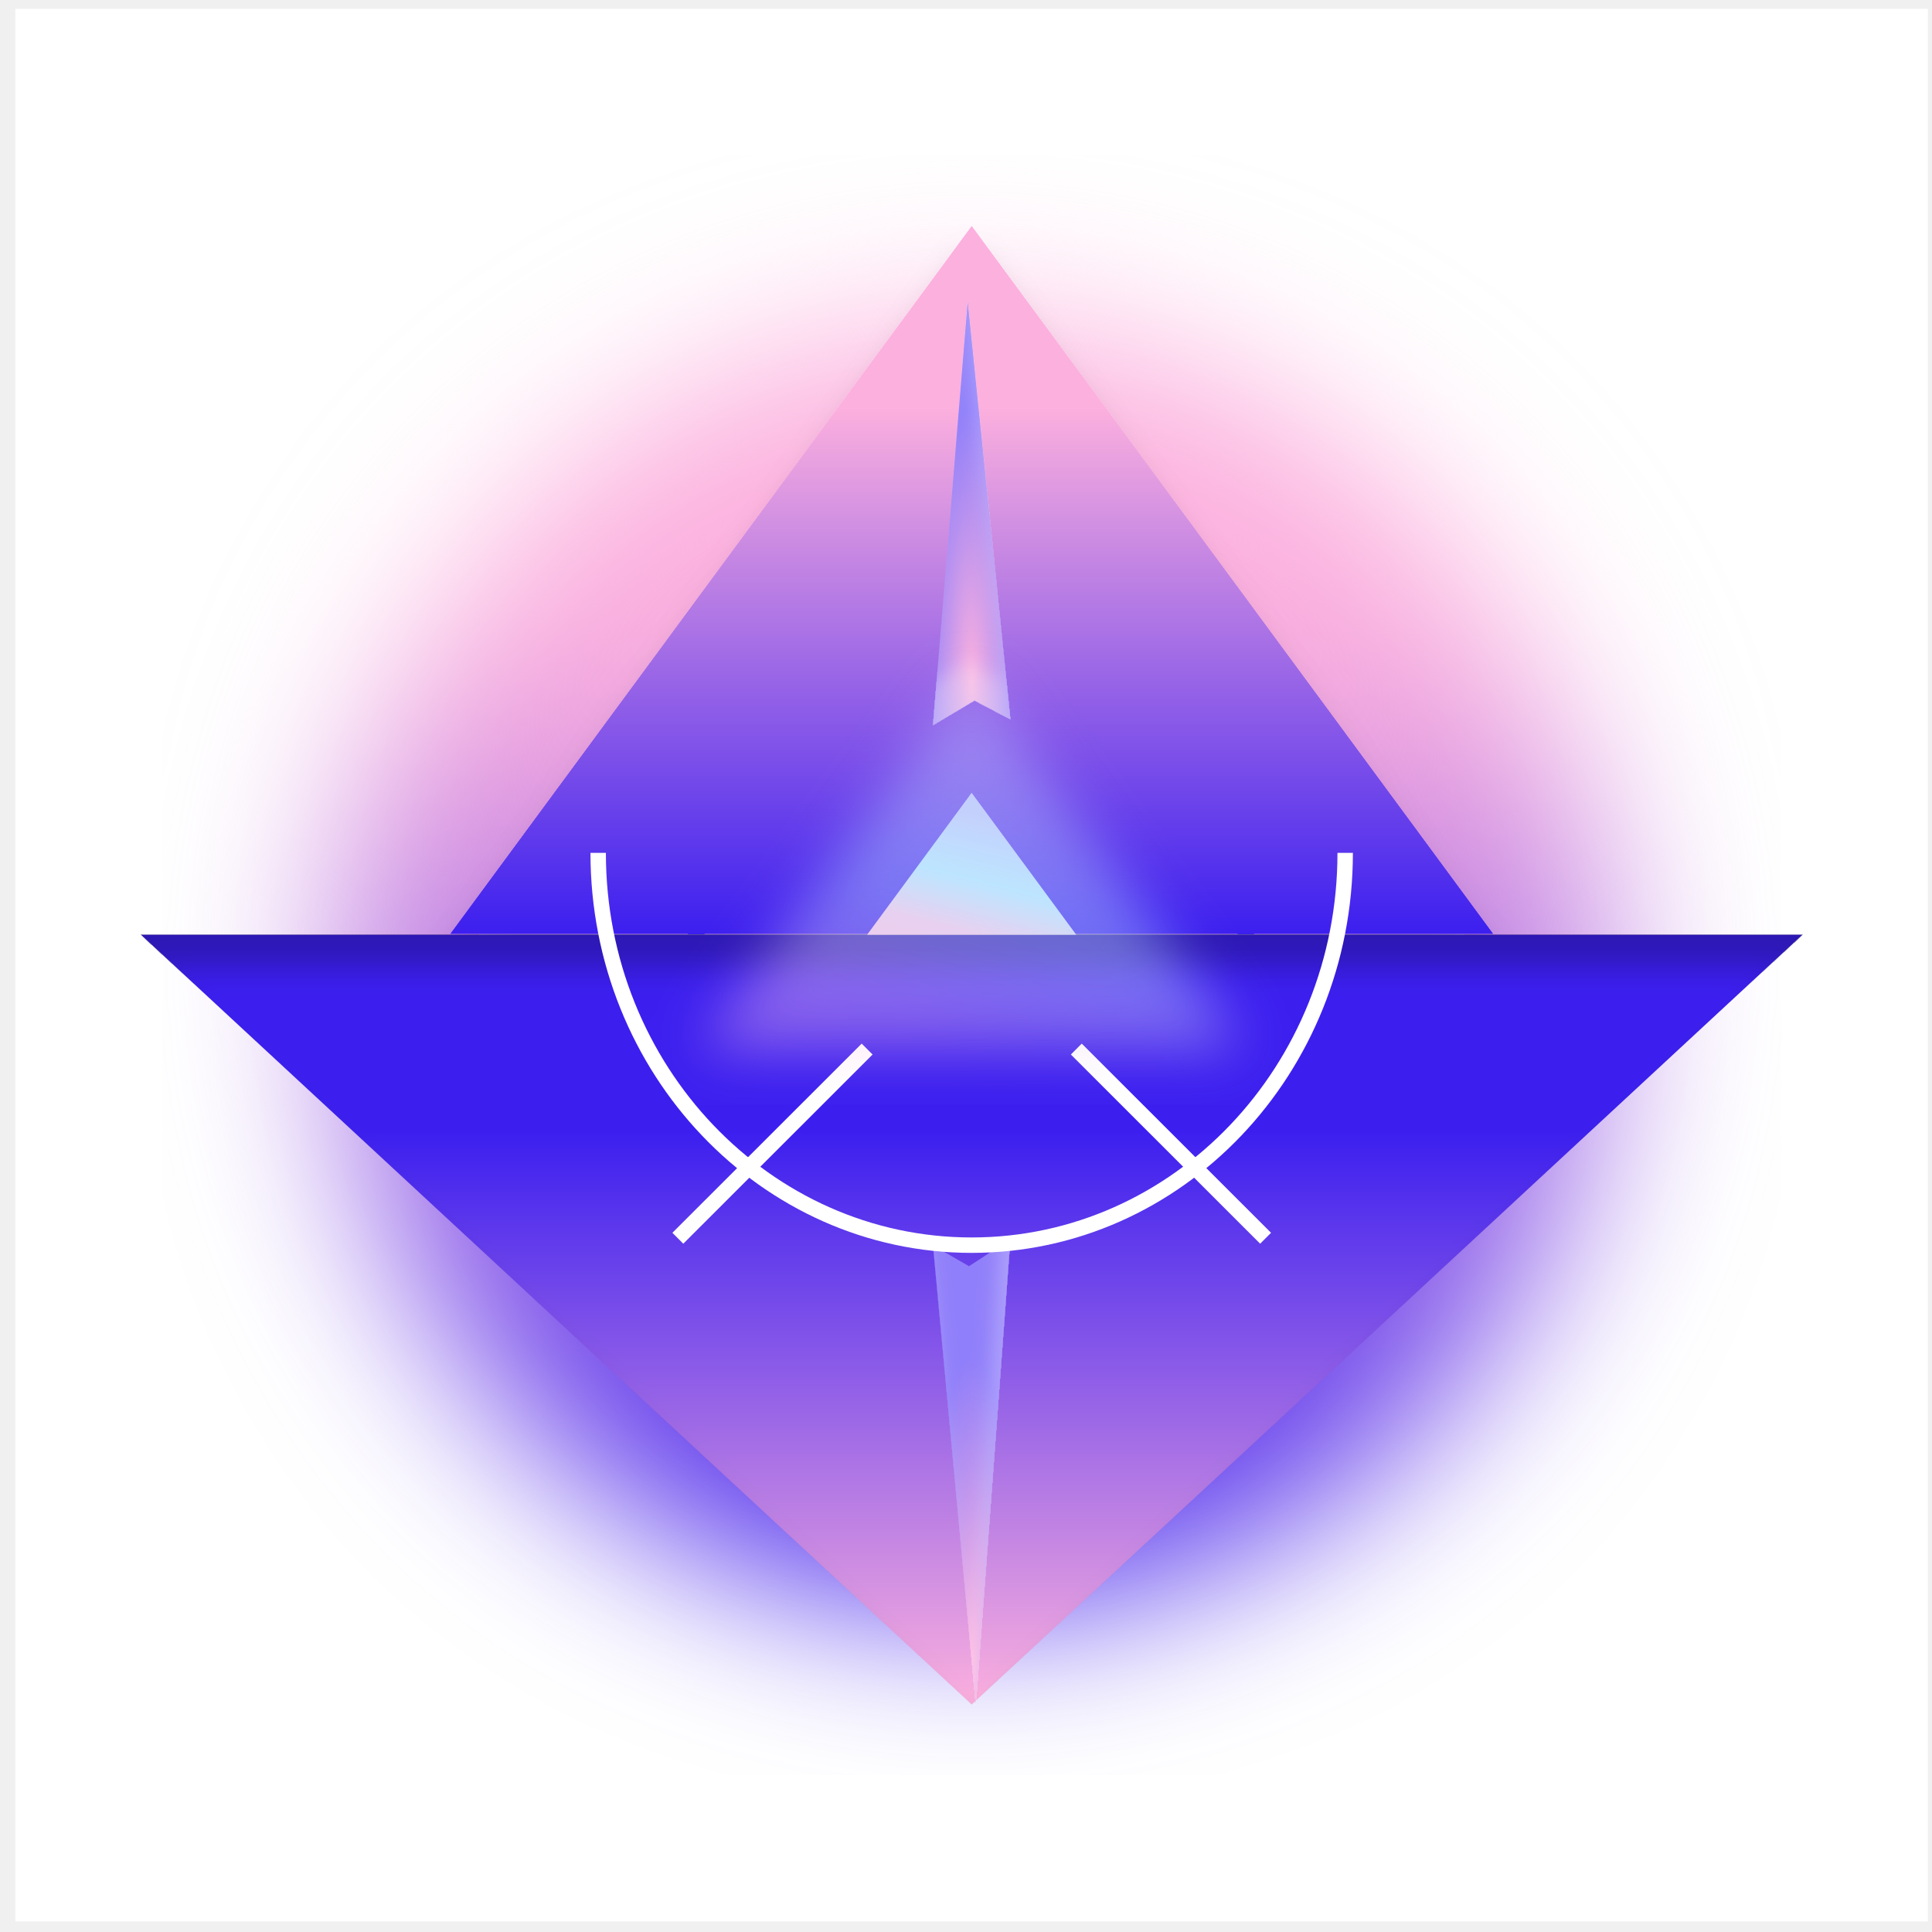
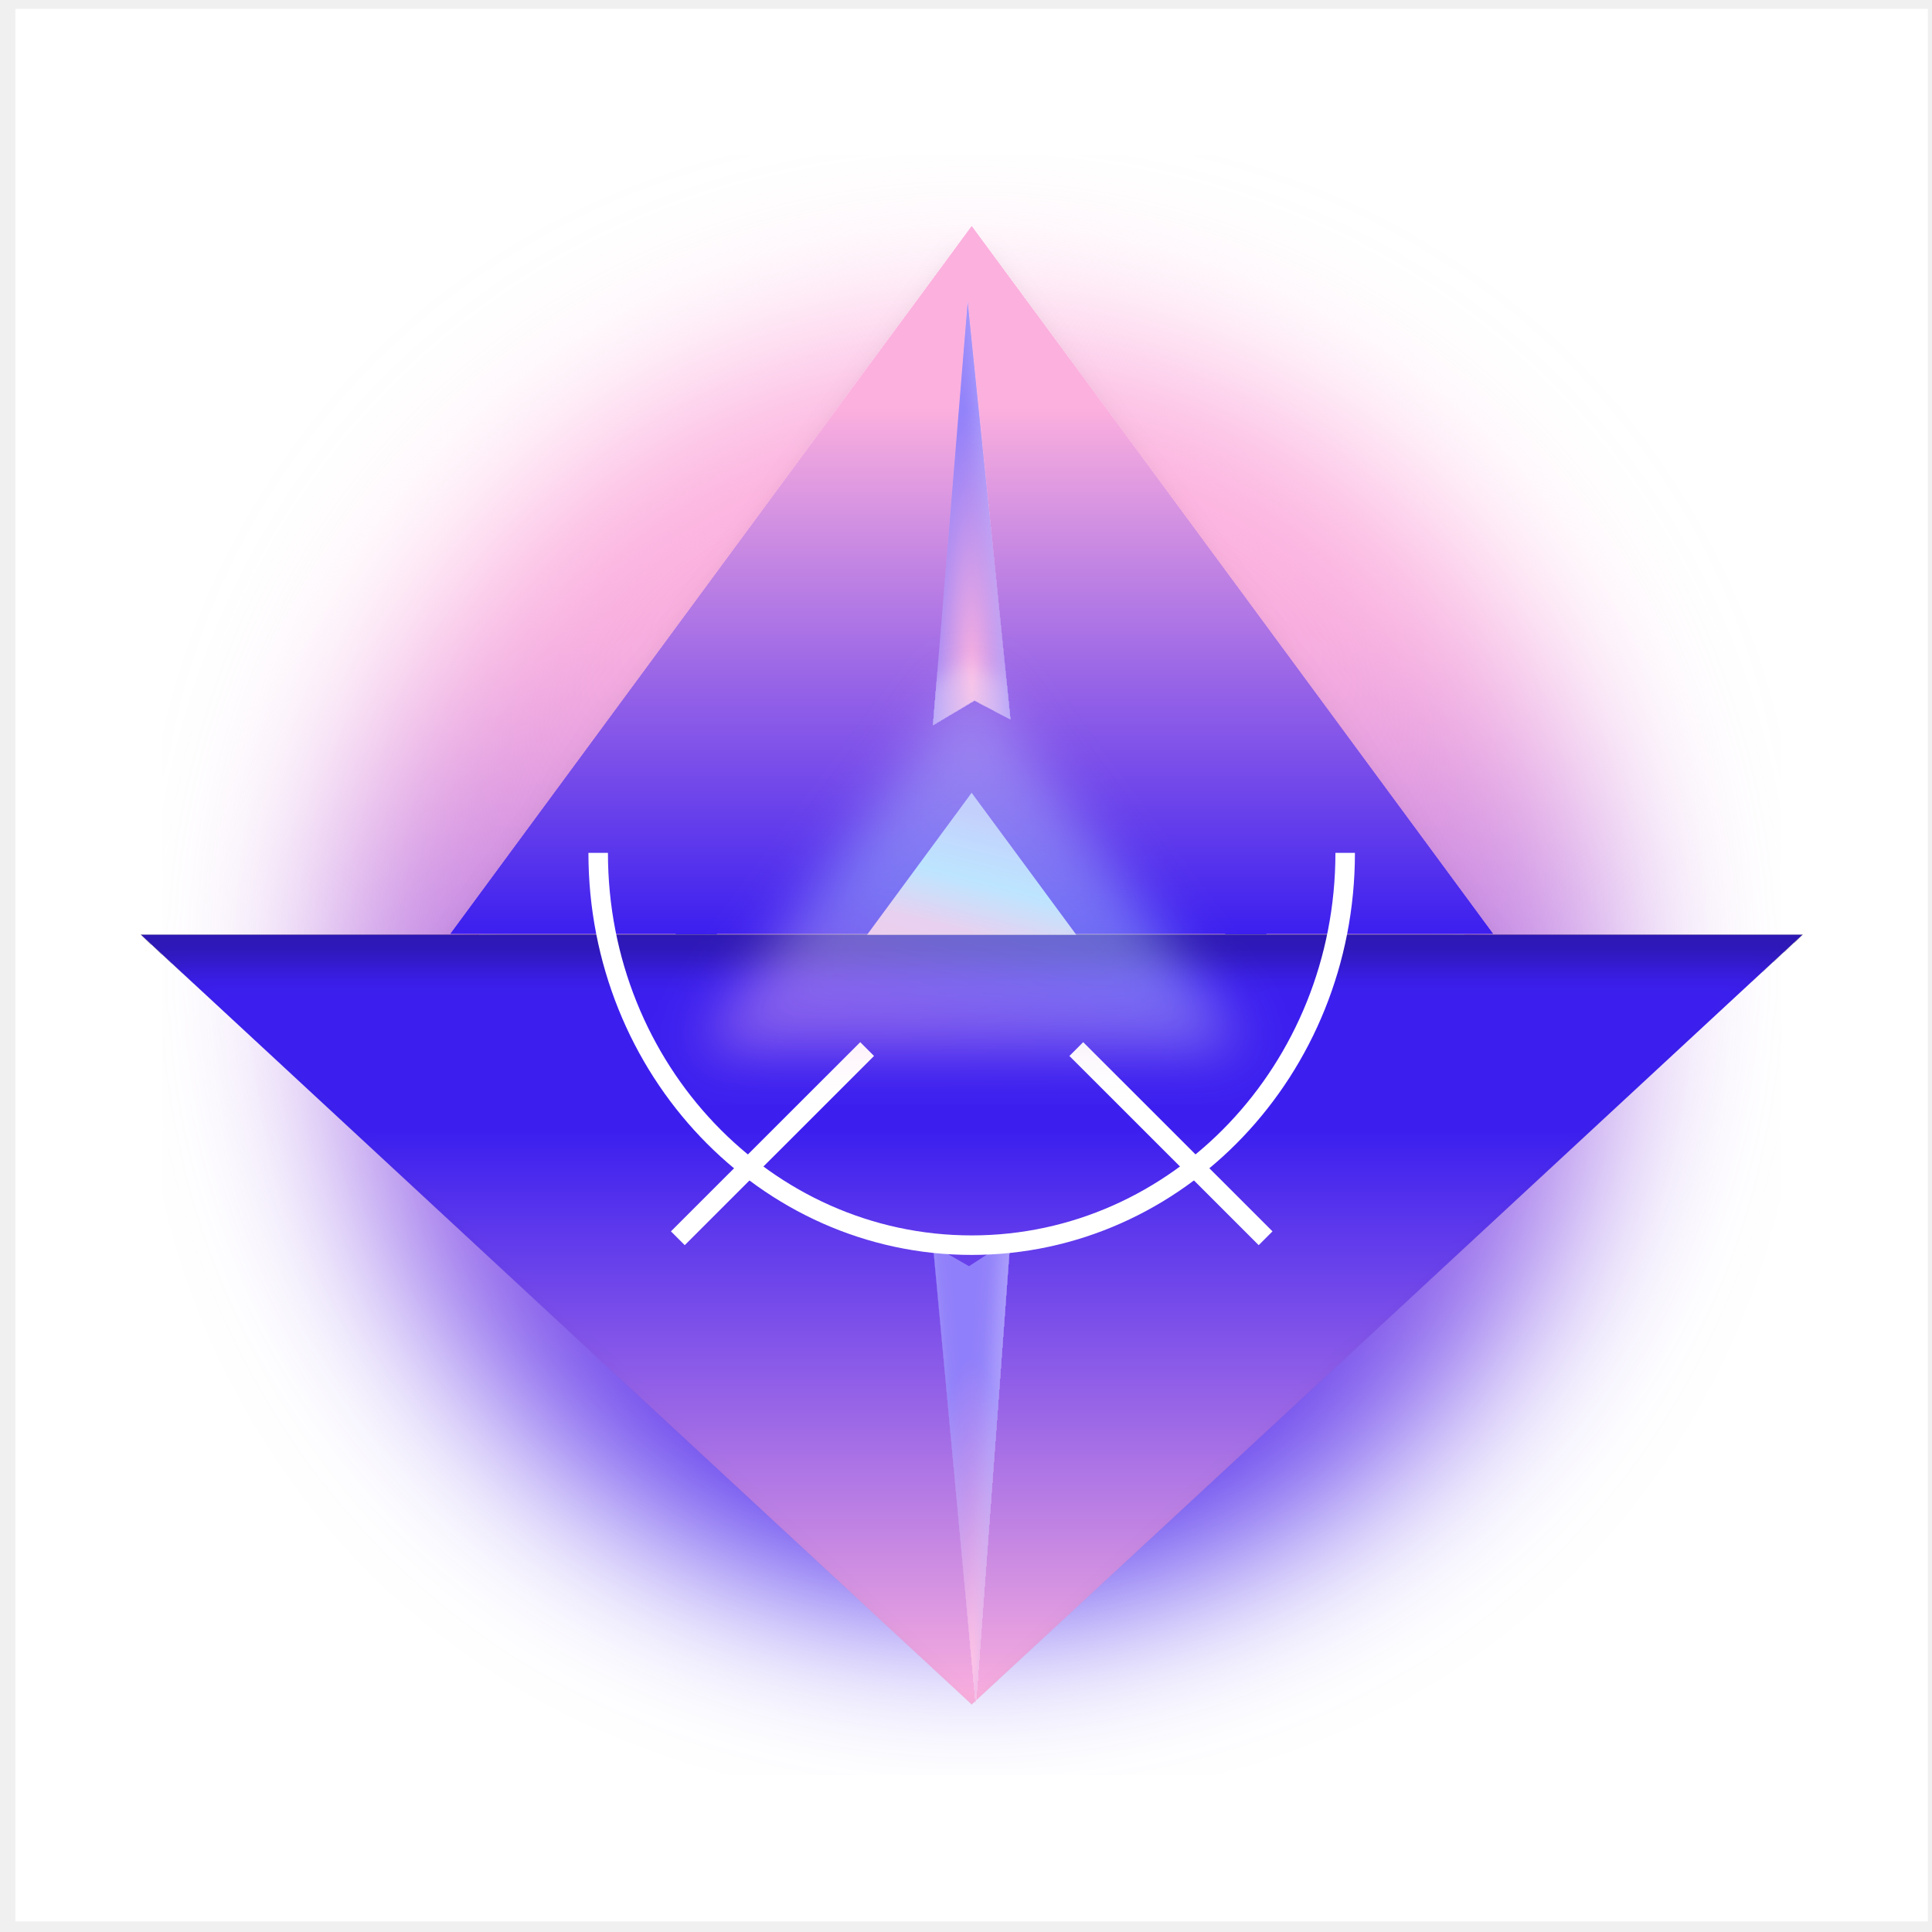
<svg xmlns="http://www.w3.org/2000/svg" width="99" height="99" viewBox="0 0 99 99" fill="none">
  <rect width="98" height="98" transform="translate(0.789062 0.455078)" fill="white" />
  <g filter="url(#filter0_f_114_30151)">
    <circle cx="49.788" cy="49.456" r="32.678" fill="url(#paint0_linear_114_30151)" />
  </g>
-   <path d="M55.123 43.08L64.854 48.416L55.11 53.725L49.769 63.451L44.461 53.711L34.734 48.371L44.478 43.062L49.814 33.336L55.123 43.08Z" stroke="#3C1FEF" stroke-width="0.395" stroke-miterlimit="10" />
-   <path d="M55.123 43.08L64.854 48.416L55.11 53.725L49.769 63.451L44.461 53.711L34.734 48.371L44.478 43.062L49.814 33.336L55.123 43.08Z" stroke="#3C1FEF" stroke-width="0.395" stroke-miterlimit="10" />
+   <path d="M55.123 43.08L64.854 48.416L55.11 53.725L49.769 63.451L44.461 53.711L34.734 48.371L44.478 43.062L49.814 33.336L55.123 43.08Z" stroke="#3C1FEF" strokeWidth="0.395" stroke-miterlimit="10" />
+   <path d="M55.123 43.08L64.854 48.416L55.11 53.725L49.769 63.451L44.461 53.711L34.734 48.371L44.478 43.062L49.814 33.336L55.123 43.08Z" stroke="#3C1FEF" strokeWidth="0.395" stroke-miterlimit="10" />
  <g filter="url(#filter1_d_114_30151)">
    <path d="M49.792 47.847H23.086L36.441 29.716L49.792 11.59L63.147 29.716L76.502 47.847H49.792Z" fill="url(#paint1_linear_114_30151)" />
  </g>
  <g filter="url(#filter2_dd_114_30151)">
    <path d="M49.792 47.847H23.086L36.441 29.716L49.792 11.59L63.147 29.716L76.502 47.847H49.792Z" fill="url(#paint2_linear_114_30151)" />
  </g>
  <g filter="url(#filter3_i_114_30151)">
    <path d="M49.792 47.9H92.357L71.076 67.622L49.792 87.338L28.511 67.622L7.227 47.9H49.792Z" fill="url(#paint3_linear_114_30151)" />
  </g>
  <g filter="url(#filter4_i_114_30151)">
    <path d="M49.936 35.895L47.812 37.154L49.587 15.44L51.773 36.859L49.936 35.895Z" fill="url(#paint4_radial_114_30151)" />
  </g>
-   <path d="M44.434 53.756L34.734 63.451" stroke="white" stroke-width="0.79" stroke-miterlimit="10" />
-   <path d="M55.152 53.756L64.852 63.451" stroke="white" stroke-width="0.79" stroke-miterlimit="10" />
+   <path d="M44.434 53.756L34.734 63.451" stroke="white" strokeWidth="0.79" stroke-miterlimit="10" />
+   <path d="M55.152 53.756L64.852 63.451" stroke="white" strokeWidth="0.79" stroke-miterlimit="10" />
  <path d="M49.788 47.901H44.43L47.109 44.263L49.788 40.625L52.471 44.263L55.151 47.901H49.788Z" fill="url(#paint5_linear_114_30151)" />
  <g style="mix-blend-mode:plus-lighter" filter="url(#filter5_f_114_30151)">
    <path d="M49.787 53.761H35.797L42.792 44.262L49.787 34.764L56.794 44.262L63.79 53.761H49.787Z" fill="url(#paint6_linear_114_30151)" fill-opacity="0.4" />
  </g>
  <g filter="url(#filter6_i_114_30151)">
    <path d="M49.654 64.884L51.773 63.504L50.003 87.338L47.812 63.822L49.654 64.884Z" fill="url(#paint7_radial_114_30151)" />
  </g>
-   <path d="M68.93 43.703C68.93 54.805 60.36 63.805 49.791 63.805C39.223 63.805 30.652 54.805 30.652 43.703" stroke="white" stroke-width="0.79" stroke-miterlimit="10" />
+   <path d="M68.93 43.703C68.93 54.805 60.36 63.805 49.791 63.805C39.223 63.805 30.652 54.805 30.652 43.703" stroke="white" strokeWidth="0.79" stroke-miterlimit="10" />
  <defs>
    <filter id="filter0_f_114_30151" x="8.32" y="7.988" width="82.934" height="82.936" filterUnits="userSpaceOnUse" color-interpolation-filters="sRGB">
      <feFlood flood-opacity="0" result="BackgroundImageFix" />
      <feBlend mode="normal" in="SourceGraphic" in2="BackgroundImageFix" result="shape" />
      <feGaussianBlur stdDeviation="4.395" result="effect1_foregroundBlur_114_30151" />
    </filter>
    <filter id="filter1_d_114_30151" x="23.086" y="11.59" width="53.414" height="38.333" filterUnits="userSpaceOnUse" color-interpolation-filters="sRGB">
      <feFlood flood-opacity="0" result="BackgroundImageFix" />
      <feColorMatrix in="SourceAlpha" type="matrix" values="0 0 0 0 0 0 0 0 0 0 0 0 0 0 0 0 0 0 127 0" result="hardAlpha" />
      <feOffset dy="2.075" />
      <feComposite in2="hardAlpha" operator="out" />
      <feColorMatrix type="matrix" values="0 0 0 0 0.779 0 0 0 0 0.743 0 0 0 0 1 0 0 0 1 0" />
      <feBlend mode="normal" in2="BackgroundImageFix" result="effect1_dropShadow_114_30151" />
      <feBlend mode="normal" in="SourceGraphic" in2="effect1_dropShadow_114_30151" result="shape" />
    </filter>
    <filter id="filter2_dd_114_30151" x="21.505" y="11.59" width="56.575" height="39.419" filterUnits="userSpaceOnUse" color-interpolation-filters="sRGB">
      <feFlood flood-opacity="0" result="BackgroundImageFix" />
      <feColorMatrix in="SourceAlpha" type="matrix" values="0 0 0 0 0 0 0 0 0 0 0 0 0 0 0 0 0 0 127 0" result="hardAlpha" />
      <feOffset dy="2.075" />
      <feComposite in2="hardAlpha" operator="out" />
      <feColorMatrix type="matrix" values="0 0 0 0 0.779 0 0 0 0 0.743 0 0 0 0 1 0 0 0 1 0" />
      <feBlend mode="normal" in2="BackgroundImageFix" result="effect1_dropShadow_114_30151" />
      <feColorMatrix in="SourceAlpha" type="matrix" values="0 0 0 0 0 0 0 0 0 0 0 0 0 0 0 0 0 0 127 0" result="hardAlpha" />
      <feOffset dy="1.581" />
      <feGaussianBlur stdDeviation="0.79" />
      <feComposite in2="hardAlpha" operator="out" />
      <feColorMatrix type="matrix" values="0 0 0 0 0 0 0 0 0 0 0 0 0 0 0 0 0 0 0.25 0" />
      <feBlend mode="normal" in2="effect1_dropShadow_114_30151" result="effect2_dropShadow_114_30151" />
      <feBlend mode="normal" in="SourceGraphic" in2="effect2_dropShadow_114_30151" result="shape" />
    </filter>
    <filter id="filter3_i_114_30151" x="7.227" y="47.9" width="85.129" height="41.018" filterUnits="userSpaceOnUse" color-interpolation-filters="sRGB">
      <feFlood flood-opacity="0" result="BackgroundImageFix" />
      <feBlend mode="normal" in="SourceGraphic" in2="BackgroundImageFix" result="shape" />
      <feColorMatrix in="SourceAlpha" type="matrix" values="0 0 0 0 0 0 0 0 0 0 0 0 0 0 0 0 0 0 127 0" result="hardAlpha" />
      <feOffset dy="1.581" />
      <feGaussianBlur stdDeviation="0.79" />
      <feComposite in2="hardAlpha" operator="arithmetic" k2="-1" k3="1" />
      <feColorMatrix type="matrix" values="0 0 0 0 0 0 0 0 0 0 0 0 0 0 0 0 0 0 0.25 0" />
      <feBlend mode="normal" in2="shape" result="effect1_innerShadow_114_30151" />
    </filter>
    <filter id="filter4_i_114_30151" x="47.417" y="14.531" width="4.356" height="22.624" filterUnits="userSpaceOnUse" color-interpolation-filters="sRGB">
      <feFlood flood-opacity="0" result="BackgroundImageFix" />
      <feBlend mode="normal" in="SourceGraphic" in2="BackgroundImageFix" result="shape" />
      <feColorMatrix in="SourceAlpha" type="matrix" values="0 0 0 0 0 0 0 0 0 0 0 0 0 0 0 0 0 0 127 0" result="hardAlpha" />
      <feOffset dx="-0.395" dy="-1.976" />
      <feGaussianBlur stdDeviation="0.454" />
      <feComposite in2="hardAlpha" operator="arithmetic" k2="-1" k3="1" />
      <feColorMatrix type="matrix" values="0 0 0 0 1 0 0 0 0 1 0 0 0 0 1 0 0 0 0.25 0" />
      <feBlend mode="normal" in2="shape" result="effect1_innerShadow_114_30151" />
    </filter>
    <filter id="filter5_f_114_30151" x="32.952" y="31.919" width="33.682" height="24.688" filterUnits="userSpaceOnUse" color-interpolation-filters="sRGB">
      <feFlood flood-opacity="0" result="BackgroundImageFix" />
      <feBlend mode="normal" in="SourceGraphic" in2="BackgroundImageFix" result="shape" />
      <feGaussianBlur stdDeviation="1.423" result="effect1_foregroundBlur_114_30151" />
    </filter>
    <filter id="filter6_i_114_30151" x="47.417" y="62.595" width="4.356" height="24.743" filterUnits="userSpaceOnUse" color-interpolation-filters="sRGB">
      <feFlood flood-opacity="0" result="BackgroundImageFix" />
      <feBlend mode="normal" in="SourceGraphic" in2="BackgroundImageFix" result="shape" />
      <feColorMatrix in="SourceAlpha" type="matrix" values="0 0 0 0 0 0 0 0 0 0 0 0 0 0 0 0 0 0 127 0" result="hardAlpha" />
      <feOffset dx="-0.395" dy="-1.976" />
      <feGaussianBlur stdDeviation="0.454" />
      <feComposite in2="hardAlpha" operator="arithmetic" k2="-1" k3="1" />
      <feColorMatrix type="matrix" values="0 0 0 0 1 0 0 0 0 1 0 0 0 0 1 0 0 0 0.25 0" />
      <feBlend mode="normal" in2="shape" result="effect1_innerShadow_114_30151" />
    </filter>
    <linearGradient id="paint0_linear_114_30151" x1="49.788" y1="33.451" x2="49.788" y2="82.134" gradientUnits="userSpaceOnUse">
      <stop stop-color="#FCB0DE" />
      <stop offset="1" stop-color="#3C1FEF" />
    </linearGradient>
    <linearGradient id="paint1_linear_114_30151" x1="49.794" y1="20.84" x2="49.794" y2="47.847" gradientUnits="userSpaceOnUse">
      <stop stop-color="#FCB0DE" />
      <stop offset="1" stop-color="#3C1FEF" />
    </linearGradient>
    <linearGradient id="paint2_linear_114_30151" x1="49.794" y1="20.84" x2="49.794" y2="47.847" gradientUnits="userSpaceOnUse">
      <stop stop-color="#FCB0DE" />
      <stop offset="1" stop-color="#3C1FEF" />
    </linearGradient>
    <linearGradient id="paint3_linear_114_30151" x1="49.792" y1="57.962" x2="49.792" y2="87.338" gradientUnits="userSpaceOnUse">
      <stop stop-color="#3C1FEF" />
      <stop offset="1" stop-color="#FCB0DE" />
    </linearGradient>
    <radialGradient id="paint4_radial_114_30151" cx="0" cy="0" r="1" gradientUnits="userSpaceOnUse" gradientTransform="translate(49.7927 35.1148) rotate(90) scale(14.1355 2.38917)">
      <stop stop-color="#FCB0DE" />
      <stop offset="1" stop-color="#907FFA" />
    </radialGradient>
    <linearGradient id="paint5_linear_114_30151" x1="47.893" y1="41.19" x2="46.414" y2="47.049" gradientUnits="userSpaceOnUse">
      <stop stop-color="#C6CBFC" />
      <stop offset="0.545" stop-color="#BCE7FF" />
      <stop offset="0.986" stop-color="#FCC6E9" />
    </linearGradient>
    <linearGradient id="paint6_linear_114_30151" x1="44.84" y1="36.239" x2="40.979" y2="51.536" gradientUnits="userSpaceOnUse">
      <stop stop-color="#C6CBFC" />
      <stop offset="0.545" stop-color="#BCE7FF" />
      <stop offset="0.986" stop-color="#FCC6E9" />
    </linearGradient>
    <radialGradient id="paint7_radial_114_30151" cx="0" cy="0" r="1" gradientUnits="userSpaceOnUse" gradientTransform="translate(49.7927 85.0993) rotate(90) scale(15.5149 2.38917)">
      <stop stop-color="#FCB0DE" />
      <stop offset="1" stop-color="#907FFA" />
    </radialGradient>
  </defs>
</svg>
